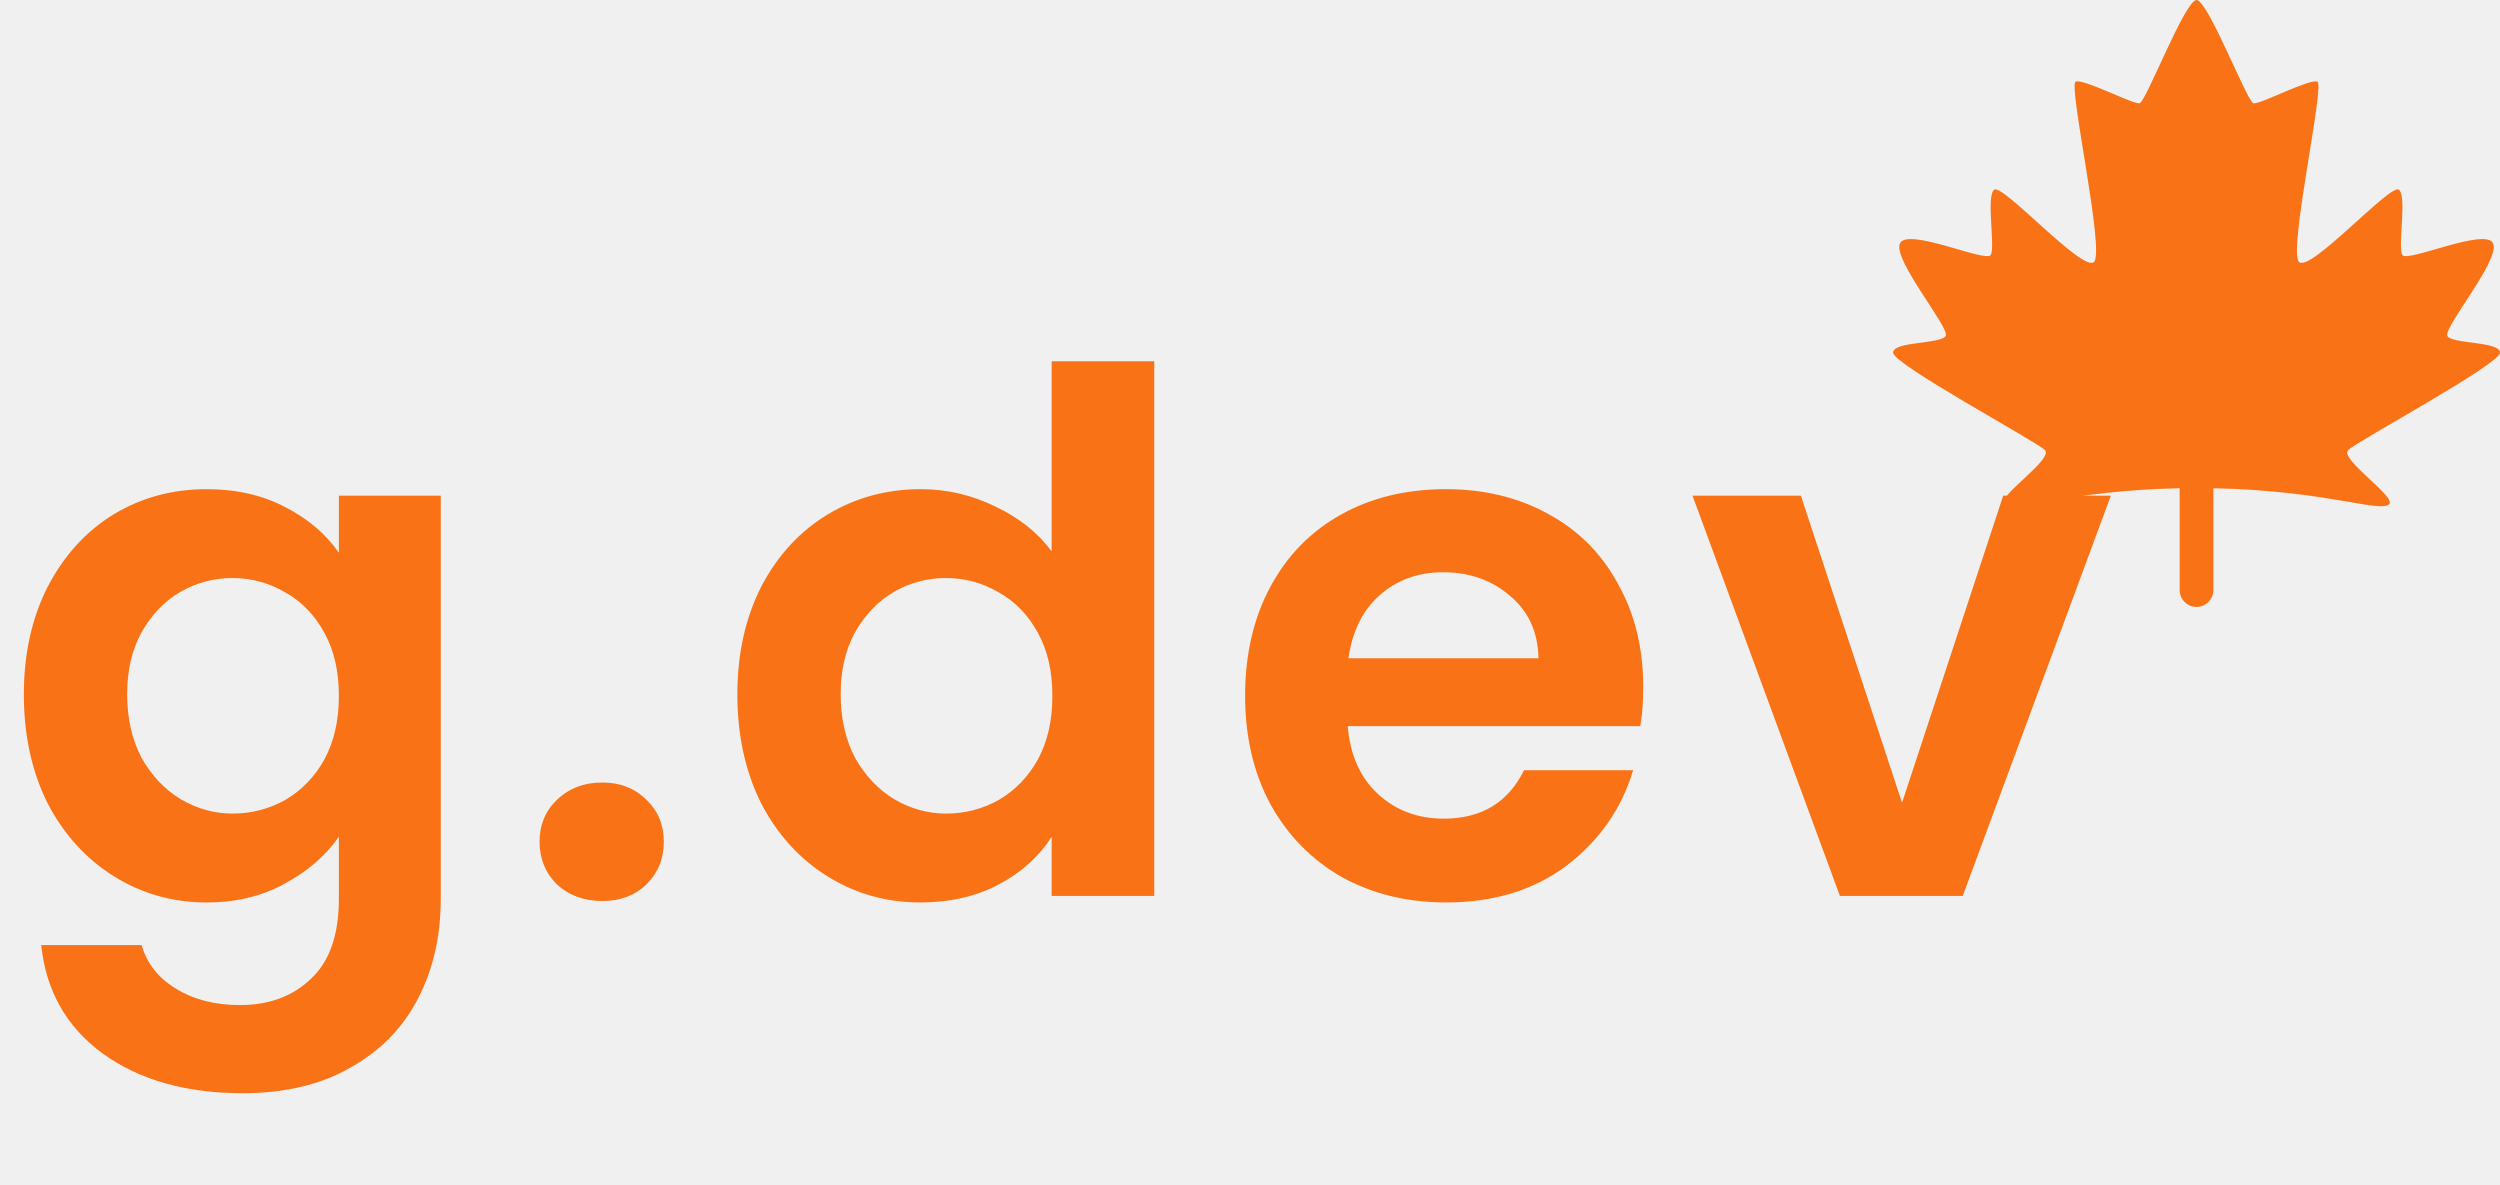
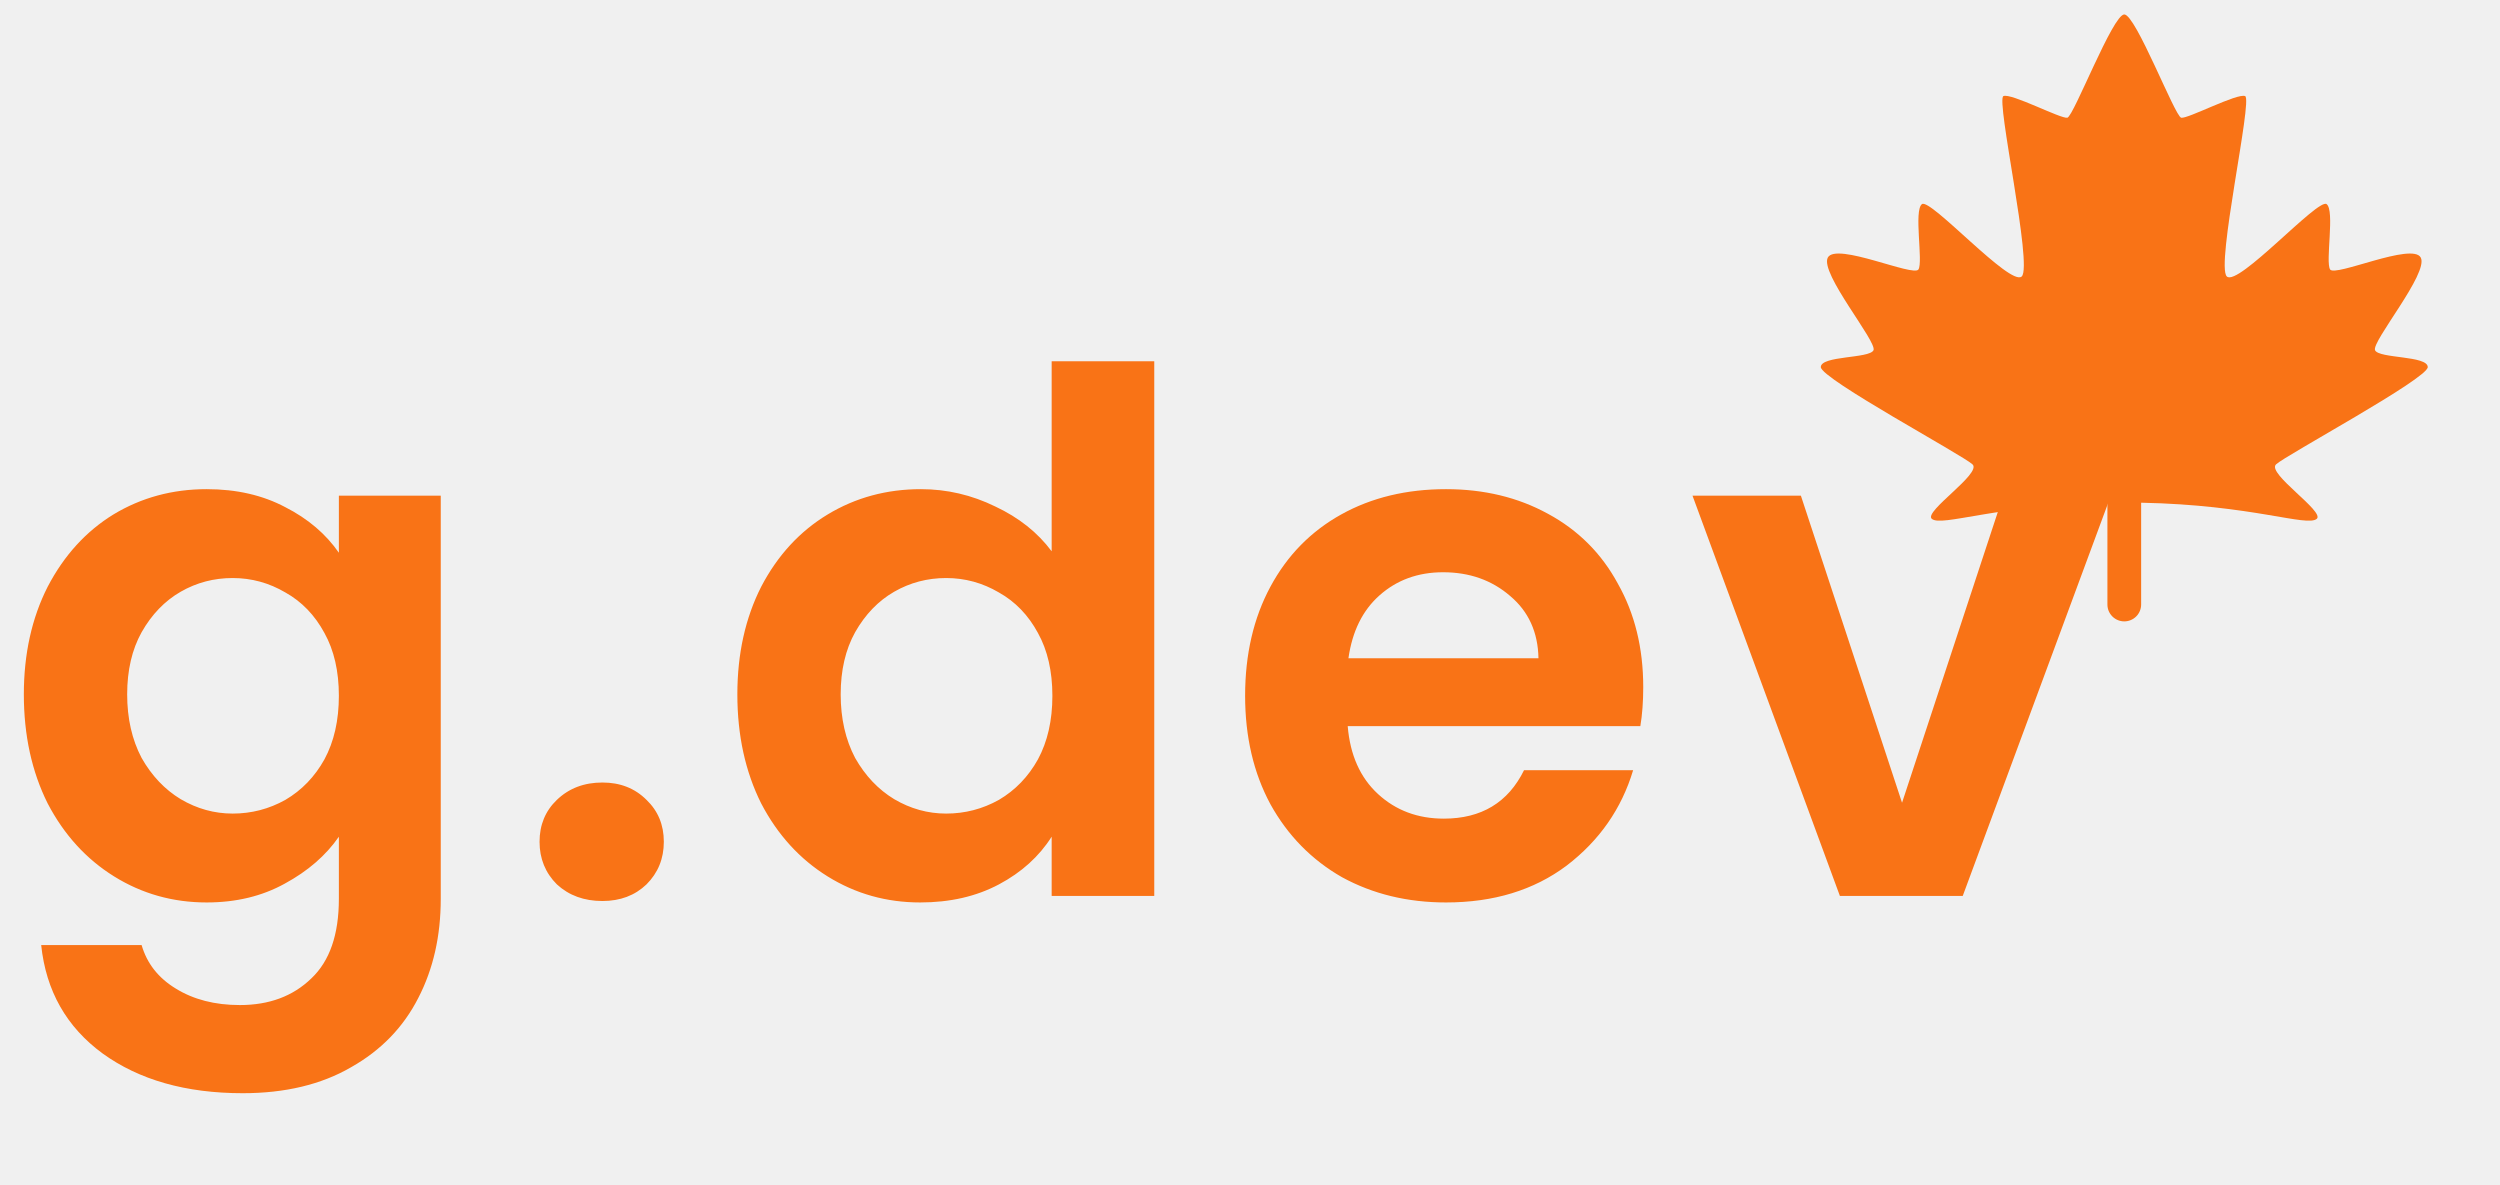
<svg xmlns="http://www.w3.org/2000/svg" width="173" height="82" viewBox="0 0 173 82" fill="none">
-   <g clip-path="url(#clip0_8_2)">
-     <path d="M173 24.403C173 23.601 169.622 23.82 169.354 23.236C169.086 22.653 173.097 17.889 172.514 16.82C171.93 15.751 166.58 18.181 166.243 17.646C165.907 17.111 166.583 13.562 166 13.125C165.417 12.688 159.875 18.86 159.097 18.132C158.319 17.404 160.896 5.882 160.364 5.651C159.832 5.42 156.375 7.244 155.939 7.147C155.502 7.049 152.796 0 152 0C151.204 0 148.498 7.049 148.061 7.146C147.625 7.243 144.168 5.419 143.636 5.65C143.104 5.881 145.68 17.402 144.902 18.131C144.125 18.86 138.583 12.688 138 13.125C137.417 13.562 138.093 17.111 137.757 17.646C137.42 18.18 132.07 15.75 131.486 16.82C130.903 17.89 134.915 22.653 134.646 23.236C134.376 23.82 131 23.601 131 24.403C131 25.206 140.844 30.511 141.5 31.136C142.156 31.761 138.1 34.405 138.68 34.903C139.352 35.482 143.159 33.935 150.833 33.787V40.833C150.833 41.143 150.956 41.44 151.175 41.658C151.394 41.877 151.691 42 152 42C152.309 42 152.606 41.877 152.825 41.658C153.044 41.44 153.167 41.143 153.167 40.833V33.787C160.84 33.935 164.648 35.482 165.32 34.903C165.898 34.404 161.844 31.76 162.5 31.136C163.156 30.512 173 25.205 173 24.403Z" fill="#F97316" />
-     <path d="M14.3 33.85C16.367 33.85 18.183 34.267 19.75 35.1C21.317 35.9 22.55 36.95 23.45 38.25V34.3H30.5V62.2C30.5 64.767 29.983 67.05 28.95 69.05C27.917 71.083 26.367 72.683 24.3 73.85C22.233 75.05 19.733 75.65 16.8 75.65C12.867 75.65 9.633 74.733 7.1 72.9C4.6 71.067 3.183 68.567 2.85 65.4H9.8C10.167 66.667 10.95 67.667 12.15 68.4C13.383 69.167 14.867 69.55 16.6 69.55C18.633 69.55 20.283 68.933 21.55 67.7C22.817 66.5 23.45 64.667 23.45 62.2V57.9C22.55 59.2 21.3 60.283 19.7 61.15C18.133 62.017 16.333 62.45 14.3 62.45C11.967 62.45 9.833 61.85 7.9 60.65C5.967 59.45 4.433 57.767 3.3 55.6C2.2 53.4 1.65 50.883 1.65 48.05C1.65 45.25 2.2 42.767 3.3 40.6C4.433 38.433 5.95 36.767 7.85 35.6C9.783 34.433 11.933 33.85 14.3 33.85ZM23.45 48.15C23.45 46.45 23.117 45 22.45 43.8C21.783 42.567 20.883 41.633 19.75 41C18.617 40.333 17.4 40 16.1 40C14.8 40 13.6 40.317 12.5 40.95C11.4 41.583 10.5 42.517 9.8 43.75C9.133 44.95 8.8 46.383 8.8 48.05C8.8 49.717 9.133 51.183 9.8 52.45C10.5 53.683 11.4 54.633 12.5 55.3C13.633 55.967 14.833 56.3 16.1 56.3C17.4 56.3 18.617 55.983 19.75 55.35C20.883 54.683 21.783 53.75 22.45 52.55C23.117 51.317 23.45 49.85 23.45 48.15ZM41.687 62.35C40.42 62.35 39.37 61.967 38.537 61.2C37.737 60.4 37.337 59.417 37.337 58.25C37.337 57.083 37.737 56.117 38.537 55.35C39.37 54.55 40.42 54.15 41.687 54.15C42.92 54.15 43.937 54.55 44.737 55.35C45.537 56.117 45.937 57.083 45.937 58.25C45.937 59.417 45.537 60.4 44.737 61.2C43.937 61.967 42.92 62.35 41.687 62.35ZM51.025 48.05C51.025 45.25 51.575 42.767 52.675 40.6C53.808 38.433 55.342 36.767 57.275 35.6C59.208 34.433 61.358 33.85 63.725 33.85C65.525 33.85 67.242 34.25 68.875 35.05C70.508 35.817 71.808 36.85 72.775 38.15V25H79.875V62H72.775V57.9C71.908 59.267 70.692 60.367 69.125 61.2C67.558 62.033 65.742 62.45 63.675 62.45C61.342 62.45 59.208 61.85 57.275 60.65C55.342 59.45 53.808 57.767 52.675 55.6C51.575 53.4 51.025 50.883 51.025 48.05ZM72.825 48.15C72.825 46.45 72.492 45 71.825 43.8C71.158 42.567 70.258 41.633 69.125 41C67.992 40.333 66.775 40 65.475 40C64.175 40 62.975 40.317 61.875 40.95C60.775 41.583 59.875 42.517 59.175 43.75C58.508 44.95 58.175 46.383 58.175 48.05C58.175 49.717 58.508 51.183 59.175 52.45C59.875 53.683 60.775 54.633 61.875 55.3C63.008 55.967 64.208 56.3 65.475 56.3C66.775 56.3 67.992 55.983 69.125 55.35C70.258 54.683 71.158 53.75 71.825 52.55C72.492 51.317 72.825 49.85 72.825 48.15ZM113.712 47.55C113.712 48.55 113.645 49.45 113.512 50.25H93.262C93.428 52.25 94.128 53.817 95.362 54.95C96.595 56.083 98.112 56.65 99.912 56.65C102.512 56.65 104.362 55.533 105.462 53.3H113.012C112.212 55.967 110.678 58.167 108.412 59.9C106.145 61.6 103.362 62.45 100.062 62.45C97.395 62.45 94.995 61.867 92.862 60.7C90.762 59.5 89.112 57.817 87.912 55.65C86.745 53.483 86.162 50.983 86.162 48.15C86.162 45.283 86.745 42.767 87.912 40.6C89.078 38.433 90.712 36.767 92.812 35.6C94.912 34.433 97.328 33.85 100.062 33.85C102.695 33.85 105.045 34.417 107.112 35.55C109.212 36.683 110.828 38.3 111.962 40.4C113.128 42.467 113.712 44.85 113.712 47.55ZM106.462 45.55C106.428 43.75 105.778 42.317 104.512 41.25C103.245 40.15 101.695 39.6 99.862 39.6C98.128 39.6 96.662 40.133 95.462 41.2C94.295 42.233 93.578 43.683 93.312 45.55H106.462ZM131.621 55.55L138.621 34.3H146.071L135.821 62H127.321L117.121 34.3H124.621L131.621 55.55Z" fill="#F97316" />
-   </g>
-   <defs>
-     <clipPath id="clip0_8_2">
-       <rect width="173" height="82" fill="white" />
-     </clipPath>
-   </defs>
+   <path d="M168 25.403C168 24.601 164.622 24.82 164.354 24.236C164.086 23.653 168.097 18.889 167.514 17.82C166.93 16.751 161.58 19.181 161.243 18.646C160.907 18.111 161.583 14.562 161 14.125C160.417 13.688 154.875 19.86 154.097 19.132C153.319 18.404 155.896 6.882 155.364 6.651C154.832 6.42 151.375 8.244 150.939 8.147C150.502 8.049 147.796 1 147 1C146.204 1 143.498 8.049 143.061 8.146C142.625 8.243 139.168 6.419 138.636 6.65C138.104 6.881 140.68 18.402 139.902 19.131C139.125 19.86 133.583 13.688 133 14.125C132.417 14.562 133.093 18.111 132.757 18.646C132.42 19.18 127.07 16.75 126.486 17.82C125.903 18.89 129.915 23.653 129.646 24.236C129.376 24.82 126 24.601 126 25.403C126 26.206 135.844 31.511 136.5 32.136C137.156 32.761 133.1 35.405 133.68 35.903C134.352 36.482 138.159 34.935 145.833 34.787V41.833C145.833 42.143 145.956 42.44 146.175 42.658C146.394 42.877 146.691 43 147 43C147.309 43 147.606 42.877 147.825 42.658C148.044 42.44 148.167 42.143 148.167 41.833V34.787C155.84 34.935 159.648 36.482 160.32 35.903C160.898 35.404 156.844 32.76 157.5 32.136C158.156 31.512 168 26.205 168 25.403Z" fill="#F97316" />
+   <path d="M14.3 33.85C16.367 33.85 18.183 34.267 19.75 35.1C21.317 35.9 22.55 36.95 23.45 38.25V34.3H30.5V62.2C30.5 64.767 29.983 67.05 28.95 69.05C27.917 71.083 26.367 72.683 24.3 73.85C22.233 75.05 19.733 75.65 16.8 75.65C12.867 75.65 9.633 74.733 7.1 72.9C4.6 71.067 3.183 68.567 2.85 65.4H9.8C10.167 66.667 10.95 67.667 12.15 68.4C13.383 69.167 14.867 69.55 16.6 69.55C18.633 69.55 20.283 68.933 21.55 67.7C22.817 66.5 23.45 64.667 23.45 62.2V57.9C22.55 59.2 21.3 60.283 19.7 61.15C18.133 62.017 16.333 62.45 14.3 62.45C11.967 62.45 9.833 61.85 7.9 60.65C5.967 59.45 4.433 57.767 3.3 55.6C2.2 53.4 1.65 50.883 1.65 48.05C1.65 45.25 2.2 42.767 3.3 40.6C4.433 38.433 5.95 36.767 7.85 35.6C9.783 34.433 11.933 33.85 14.3 33.85ZM23.45 48.15C23.45 46.45 23.117 45 22.45 43.8C21.783 42.567 20.883 41.633 19.75 41C18.617 40.333 17.4 40 16.1 40C14.8 40 13.6 40.317 12.5 40.95C11.4 41.583 10.5 42.517 9.8 43.75C9.133 44.95 8.8 46.383 8.8 48.05C8.8 49.717 9.133 51.183 9.8 52.45C10.5 53.683 11.4 54.633 12.5 55.3C13.633 55.967 14.833 56.3 16.1 56.3C17.4 56.3 18.617 55.983 19.75 55.35C20.883 54.683 21.783 53.75 22.45 52.55C23.117 51.317 23.45 49.85 23.45 48.15ZM41.687 62.35C40.42 62.35 39.37 61.967 38.537 61.2C37.737 60.4 37.337 59.417 37.337 58.25C37.337 57.083 37.737 56.117 38.537 55.35C39.37 54.55 40.42 54.15 41.687 54.15C42.92 54.15 43.937 54.55 44.737 55.35C45.537 56.117 45.937 57.083 45.937 58.25C45.937 59.417 45.537 60.4 44.737 61.2C43.937 61.967 42.92 62.35 41.687 62.35ZM51.025 48.05C51.025 45.25 51.575 42.767 52.675 40.6C53.808 38.433 55.342 36.767 57.275 35.6C59.208 34.433 61.358 33.85 63.725 33.85C65.525 33.85 67.242 34.25 68.875 35.05C70.508 35.817 71.808 36.85 72.775 38.15V25H79.875V62H72.775V57.9C71.908 59.267 70.692 60.367 69.125 61.2C67.558 62.033 65.742 62.45 63.675 62.45C61.342 62.45 59.208 61.85 57.275 60.65C55.342 59.45 53.808 57.767 52.675 55.6C51.575 53.4 51.025 50.883 51.025 48.05ZM72.825 48.15C72.825 46.45 72.492 45 71.825 43.8C71.158 42.567 70.258 41.633 69.125 41C67.992 40.333 66.775 40 65.475 40C64.175 40 62.975 40.317 61.875 40.95C60.775 41.583 59.875 42.517 59.175 43.75C58.508 44.95 58.175 46.383 58.175 48.05C58.175 49.717 58.508 51.183 59.175 52.45C59.875 53.683 60.775 54.633 61.875 55.3C63.008 55.967 64.208 56.3 65.475 56.3C66.775 56.3 67.992 55.983 69.125 55.35C70.258 54.683 71.158 53.75 71.825 52.55C72.492 51.317 72.825 49.85 72.825 48.15ZM113.712 47.55C113.712 48.55 113.645 49.45 113.512 50.25H93.262C93.428 52.25 94.128 53.817 95.362 54.95C96.595 56.083 98.112 56.65 99.912 56.65C102.512 56.65 104.362 55.533 105.462 53.3H113.012C112.212 55.967 110.678 58.167 108.412 59.9C106.145 61.6 103.362 62.45 100.062 62.45C97.395 62.45 94.995 61.867 92.862 60.7C90.762 59.5 89.112 57.817 87.912 55.65C86.745 53.483 86.162 50.983 86.162 48.15C86.162 45.283 86.745 42.767 87.912 40.6C89.078 38.433 90.712 36.767 92.812 35.6C94.912 34.433 97.328 33.85 100.062 33.85C102.695 33.85 105.045 34.417 107.112 35.55C109.212 36.683 110.828 38.3 111.962 40.4C113.128 42.467 113.712 44.85 113.712 47.55ZM106.462 45.55C106.428 43.75 105.778 42.317 104.512 41.25C103.245 40.15 101.695 39.6 99.862 39.6C98.128 39.6 96.662 40.133 95.462 41.2C94.295 42.233 93.578 43.683 93.312 45.55H106.462ZM131.621 55.55L138.621 34.3H146.071L135.821 62H127.321L117.121 34.3H124.621L131.621 55.55Z" fill="#F97316" />
</svg>
